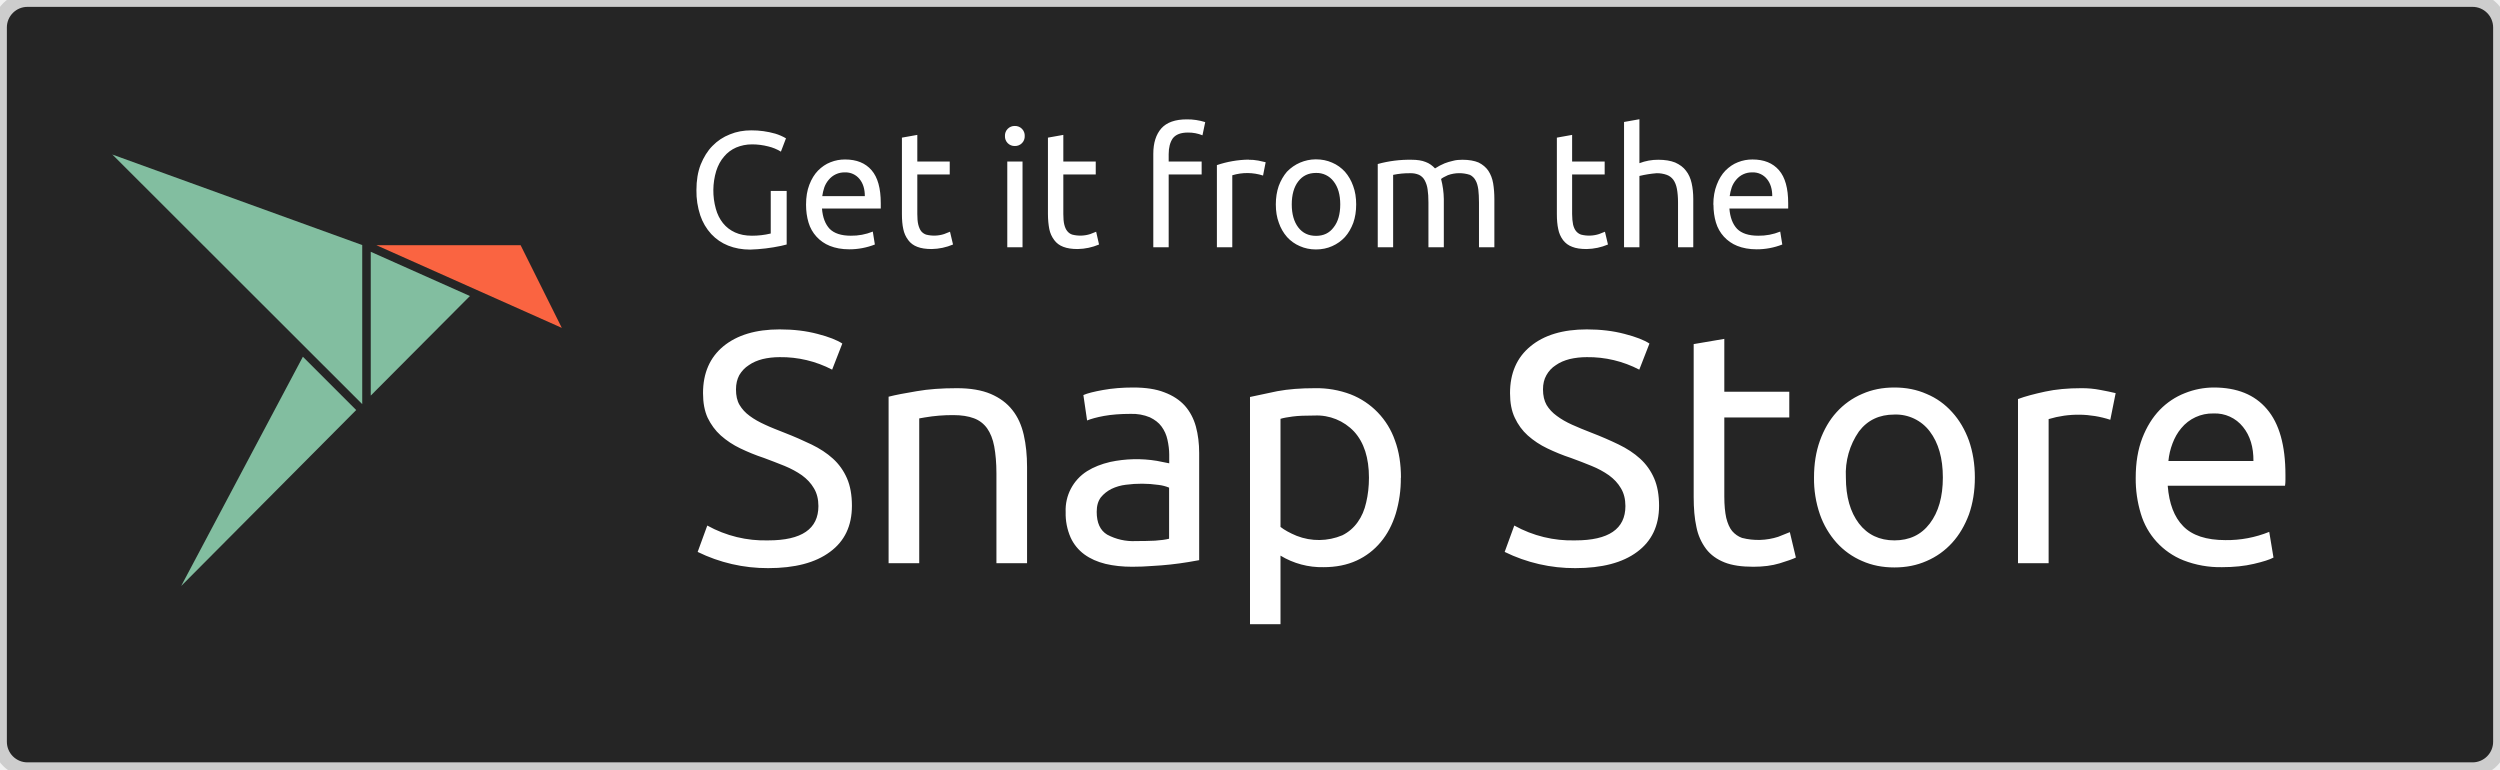
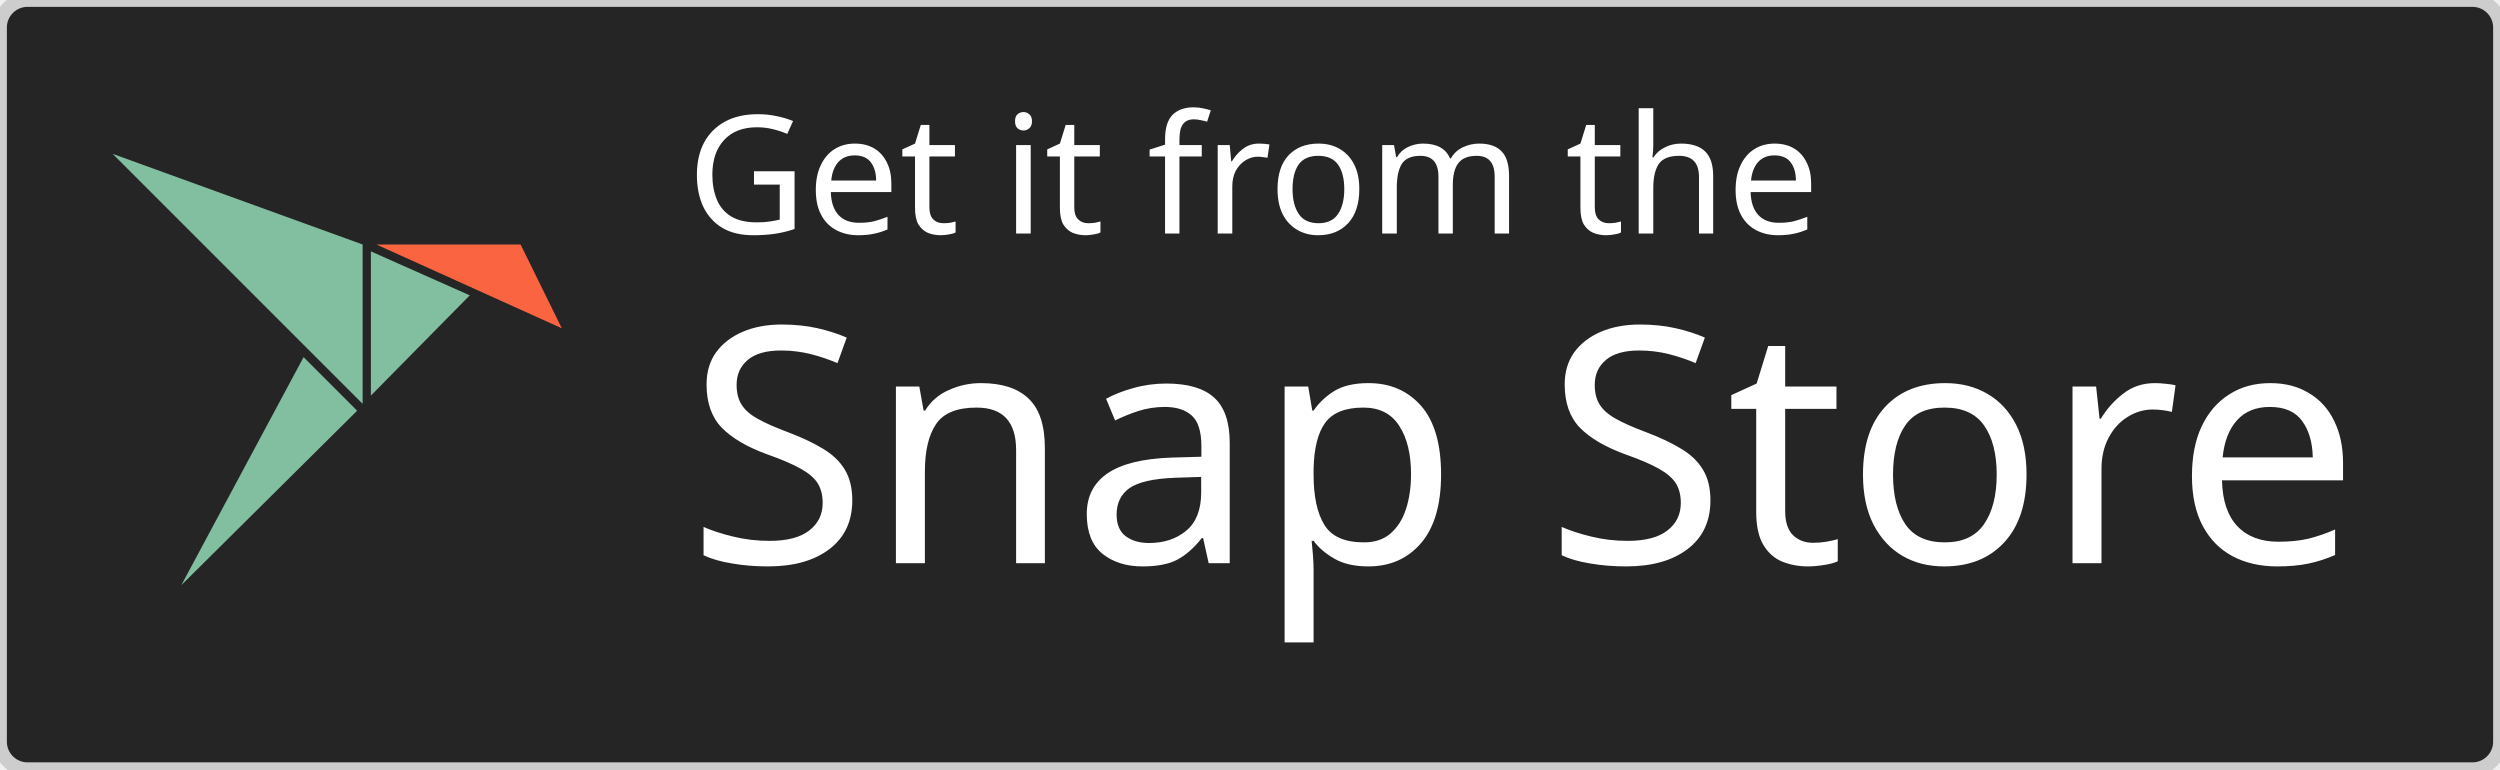
- <svg xmlns="http://www.w3.org/2000/svg" width="182" height="56">
-   <g fill="none" fill-rule="evenodd">
-     <rect stroke="#CDCDCD" fill="#252525" width="182" height="56" rx="2" />
-     <g fill-rule="nonzero">
-       <path d="M26.99 28.8V18.33l7.22 3.22-7.22 7.25zM13.2 42.64l8.85-16.67 3.88 3.88-12.73 12.8zm-5.05-31.4l18.22 6.6v11.58L8.16 11.23z" fill="#82BEA0" />
-       <path fill="#FA6441" d="M37.9 17.85H27.4l13.5 6.02z" />
+ <svg xmlns="http://www.w3.org/2000/svg" version="1.1" id="Layer_1" x="0px" y="0px" viewBox="0 0 182 56" style="enable-background:new 0 0 182 56;" xml:space="preserve">
+   <style type="text/css">
+ 		.st0 {
+ 			fill-rule: evenodd;
+ 			clip-rule: evenodd;
+ 			fill: #252525;
+ 			stroke: #CDCDCD;
+ 		}
+ 
+ 		.st1 {
+ 			fill: #82BEA0;
+ 		}
+ 
+ 		.st2 {
+ 			fill: #FA6441;
+ 		}
+ 
+ 		.st3 {
+ 			fill: #FFFFFF;
+ 		}
+ 
+ 		.st4 {
+ 			font-family: 'Ubuntu';
+ 		}
+ 
+ 		.st5 {
+ 			font-size: 12px;
+ 			font-weight: 500;
+ 		}
+ 
+ 		.st6 {
+ 			font-size: 24px;
+ 			font-weight: 500;
+ 		}
+ 	</style>
+   <g>
+     <g id="Black-badge">
+       <path id="Rectangle-path" class="st0" d="M2,0h178c1.1,0,2,0.9,2,2v52c0,1.1-0.9,2-2,2H2c-1.1,0-2-0.9-2-2V2C0,0.9,0.9,0,2,0z" />
+       <g id="logo" transform="translate(8, 11)">
+         <path id="body" class="st1" d="M19,17.8V7.3l7.2,3.2L19,17.8z M5.2,31.6L14.1,15l3.9,3.9L5.2,31.6z M0.2,0.2l18.2,6.6v11.6     L0.2,0.2z" />
+         <polygon id="head" class="st2" points="29.9,6.8 19.4,6.8 32.9,12.9" />
+       </g>
+       <text transform="matrix(1 0 0 1 50 17)" class="st3 st4 st5">Get it from the</text>
+       <text transform="matrix(1 0 0 1 50 41)" class="st3 st4 st6">Snap Store</text>
    </g>
-     <path d="M56.1 13.9h1.17v3.9l-.41.1a12.68 12.68 0 01-2.25.27c-.59 0-1.12-.1-1.6-.29a3.4 3.4 0 01-1.23-.84 3.8 3.8 0 01-.8-1.36 5.57 5.57 0 01-.28-1.84c0-.7.1-1.32.31-1.86.22-.54.5-1 .86-1.36.36-.37.78-.65 1.27-.84.48-.2 1-.29 1.55-.29a6.23 6.23 0 011.75.24 3.67 3.67 0 01.78.34l-.37.97a3.14 3.14 0 00-.92-.38c-.39-.1-.78-.15-1.18-.15-.42 0-.8.08-1.16.23-.34.15-.64.37-.88.66-.25.29-.44.64-.57 1.05a4.95 4.95 0 00-.03 2.74c.11.41.29.76.52 1.05.24.3.53.52.88.68.35.16.76.24 1.23.24a5.8 5.8 0 001.37-.16v-3.1zm2.58 1c0-.56.08-1.04.24-1.45.16-.42.37-.76.63-1.03.27-.27.57-.48.91-.61.35-.14.7-.2 1.06-.2.84 0 1.48.26 1.93.78.45.52.67 1.32.67 2.4v.39h-4.28c.05.65.24 1.14.56 1.48.33.33.84.5 1.54.5a4.1 4.1 0 001.6-.3l.15.94a5.08 5.08 0 01-1.87.35c-.54 0-1.01-.09-1.41-.25a2.63 2.63 0 01-1.55-1.7c-.12-.4-.18-.84-.18-1.3zm4.28-.62c0-.5-.12-.92-.38-1.24a1.3 1.3 0 00-1.07-.49 1.47 1.47 0 00-1.18.54 1.8 1.8 0 00-.32.55c-.07.21-.12.42-.15.64h3.1zm3.82-2.52h2.36v.94h-2.36v2.88c0 .3.02.57.07.77.05.2.12.36.21.48.1.12.22.2.36.25a2.37 2.37 0 001.31-.04l.43-.17.22.93a4.14 4.14 0 01-1.55.33c-.42 0-.77-.05-1.05-.16-.27-.1-.5-.27-.66-.49a1.95 1.95 0 01-.36-.8c-.07-.31-.1-.68-.1-1.1v-5.56l1.12-.2v1.94zM74.44 18h-1.11v-6.24h1.11V18zm-.56-7.37a.7.7 0 01-.72-.73.7.7 0 01.72-.73.7.7 0 01.72.73.7.7 0 01-.72.73zm3.53 1.13h2.36v.94h-2.36v2.88c0 .3.02.57.07.77.05.2.12.36.22.48s.21.2.36.25a2.37 2.37 0 001.31-.04l.43-.17.21.93a4.14 4.14 0 01-1.55.33c-.42 0-.77-.05-1.05-.16-.27-.1-.5-.27-.66-.49a1.95 1.95 0 01-.36-.8c-.06-.31-.1-.68-.1-1.1v-5.56l1.12-.2v1.94zm8.99-3.07a4.3 4.3 0 011.34.2l-.2.96a2.72 2.72 0 00-1.06-.2c-.52 0-.88.14-1.1.42-.2.29-.3.67-.3 1.15v.54h2.4v.94h-2.4V18h-1.12v-6.8c0-.8.2-1.42.59-1.86.39-.43 1-.65 1.85-.65zm4.5 2.94a3.47 3.47 0 01.7.06 10.46 10.46 0 01.54.12l-.19.97a3.74 3.74 0 00-2.24-.02V18h-1.12v-5.98a7.59 7.59 0 012.3-.4zm7.83 3.25c0 .5-.07.94-.21 1.34-.15.4-.35.75-.61 1.04-.26.28-.57.5-.93.66-.36.16-.75.24-1.18.24-.42 0-.81-.08-1.17-.24a2.67 2.67 0 01-.93-.66 3.07 3.07 0 01-.6-1.04c-.15-.4-.22-.84-.22-1.34 0-.49.07-.93.21-1.34.15-.4.35-.75.6-1.04a2.93 2.93 0 012.1-.9c.44 0 .83.08 1.19.24.36.15.67.38.93.66.26.3.46.64.6 1.04.15.4.22.85.22 1.34zm-1.16 0c0-.7-.16-1.26-.48-1.67a1.54 1.54 0 00-1.29-.62c-.54 0-.97.2-1.29.62-.31.4-.47.97-.47 1.67s.16 1.26.47 1.67c.32.42.75.62 1.3.62.54 0 .97-.2 1.28-.62.32-.4.48-.97.48-1.67zm2.73-2.94a8.71 8.71 0 012.47-.31c.4 0 .74.05 1.01.16.28.1.5.27.69.47a4.3 4.3 0 01.7-.37c.18-.07.38-.13.6-.18.21-.06.44-.08.69-.08.48 0 .87.07 1.18.2.3.15.54.35.71.6.17.26.29.56.35.91.06.36.09.74.09 1.16V18h-1.12v-3.26c0-.37-.02-.69-.05-.95-.04-.27-.1-.49-.2-.66a.93.93 0 00-.41-.4 2.47 2.47 0 00-1.6.02c-.24.11-.41.2-.5.28a6.1 6.1 0 01.2 1.46V18h-1.12v-3.26c0-.37-.02-.69-.06-.95a1.91 1.91 0 00-.21-.66.93.93 0 00-.41-.4 1.49 1.49 0 00-.65-.12 5.79 5.79 0 00-1.24.12V18h-1.12v-6.06zm14.15-.18h2.37v.94h-2.37v2.88c0 .3.03.57.07.77.05.2.12.36.22.48s.22.2.36.25a2.37 2.37 0 001.31-.04l.43-.17.22.93a4.14 4.14 0 01-1.55.33c-.43 0-.78-.05-1.05-.16-.28-.1-.5-.27-.67-.49a1.95 1.95 0 01-.35-.8c-.07-.31-.1-.68-.1-1.1v-5.56l1.11-.2v1.94zm3.78 6.24V8.88l1.12-.2v3.2a3.78 3.78 0 011.37-.25c.5 0 .9.07 1.23.2.33.15.6.34.79.6.2.25.33.55.41.9.08.35.12.74.12 1.17V18h-1.11v-3.26c0-.39-.03-.72-.08-.99s-.14-.49-.26-.66a1.02 1.02 0 00-.48-.36 2.1 2.1 0 00-.74-.12 7.99 7.99 0 00-1.25.2V18h-1.12zm6.5-3.1c0-.56.09-1.04.25-1.45.16-.42.37-.76.63-1.03.27-.27.57-.48.91-.61.35-.14.7-.2 1.06-.2.84 0 1.48.26 1.93.78.45.52.67 1.32.67 2.4v.39h-4.28c.05.65.24 1.14.56 1.48.33.33.84.5 1.54.5a4.1 4.1 0 001.6-.3l.15.94a5.08 5.08 0 01-1.87.35c-.54 0-1.01-.09-1.41-.25a2.63 2.63 0 01-1.55-1.7c-.12-.4-.18-.84-.18-1.3zm4.29-.62c0-.5-.12-.92-.38-1.24a1.3 1.3 0 00-1.07-.49 1.47 1.47 0 00-1.18.54 1.8 1.8 0 00-.32.55c-.07.21-.12.42-.15.64h3.1zM55.93 39.34c2.43 0 3.65-.83 3.65-2.5 0-.5-.11-.94-.33-1.3-.21-.36-.5-.67-.87-.94-.37-.26-.8-.49-1.26-.68-.48-.2-.98-.38-1.5-.58-.61-.2-1.19-.44-1.73-.7a6.05 6.05 0 01-1.42-.94c-.4-.36-.71-.79-.95-1.28-.23-.5-.34-1.1-.34-1.8 0-1.46.5-2.6 1.48-3.41 1-.82 2.36-1.23 4.1-1.23 1.02 0 1.93.11 2.76.33.82.21 1.42.45 1.8.7l-.74 1.9a8.05 8.05 0 00-3.82-.91c-.44 0-.86.05-1.24.14-.38.1-.72.24-1 .44-.3.19-.52.43-.7.73-.16.3-.24.64-.24 1.04 0 .45.08.83.26 1.13.18.3.42.57.74.8.32.24.7.45 1.12.64.42.2.9.38 1.4.58.72.28 1.38.57 1.98.86.6.29 1.12.63 1.56 1.03.44.4.78.88 1.02 1.43.24.55.36 1.22.36 2 0 1.46-.53 2.58-1.6 3.36-1.06.79-2.56 1.18-4.5 1.18a11.54 11.54 0 01-5.13-1.18l.7-1.92a8.63 8.63 0 004.44 1.08zm8.76-10.46c.51-.13 1.19-.26 2.04-.4.85-.15 1.82-.22 2.93-.22.99 0 1.81.14 2.47.42.65.28 1.18.67 1.57 1.17.4.5.67 1.11.83 1.81.16.7.24 1.48.24 2.33V41h-2.23v-6.53c0-.77-.06-1.42-.16-1.97-.1-.54-.28-.98-.52-1.32a2.04 2.04 0 00-.96-.73c-.4-.15-.9-.23-1.48-.23a11.93 11.93 0 00-2.1.17l-.4.07V41h-2.23V28.88zm18 10.51c.53 0 1-.01 1.4-.03.41-.03.75-.07 1.02-.14V35.5a2.86 2.86 0 00-.78-.2 8.68 8.68 0 00-2.37-.01 3.3 3.3 0 00-1.04.3c-.3.15-.57.36-.78.62-.2.27-.3.61-.3 1.05 0 .8.25 1.35.76 1.66a4 4 0 002.09.47zm-.2-11.18c.9 0 1.66.11 2.27.35.62.23 1.12.56 1.5.98.37.42.64.93.8 1.51.16.59.24 1.23.24 1.93v7.8l-.8.14a23.37 23.37 0 01-2.58.28c-.5.04-1 .06-1.5.06-.7 0-1.35-.07-1.94-.21-.6-.15-1.1-.37-1.54-.69a3.13 3.13 0 01-1-1.23 4.33 4.33 0 01-.36-1.85 3.35 3.35 0 011.56-2.98c.48-.3 1.04-.52 1.68-.67a9.16 9.16 0 013.4-.08 40.87 40.87 0 01.9.18v-.63c0-.36-.05-.73-.13-1.09a2.5 2.5 0 00-.43-.96c-.2-.28-.5-.5-.85-.67a3.34 3.34 0 00-1.4-.25c-.74 0-1.39.05-1.94.15-.55.1-.96.22-1.23.33l-.27-1.85c.29-.13.77-.25 1.44-.37.67-.12 1.4-.18 2.19-.18zm17.17 6.57c0-1.45-.36-2.57-1.08-3.36a3.72 3.72 0 00-2.88-1.17c-.68 0-1.2.02-1.58.07-.37.05-.67.1-.9.17v7.87c.28.22.67.44 1.18.65a4.42 4.42 0 003.32-.04c.46-.23.83-.55 1.12-.96.29-.4.5-.89.62-1.44.13-.55.2-1.15.2-1.79zm2.32 0a8.8 8.8 0 01-.37 2.62c-.25.8-.61 1.49-1.09 2.06a4.96 4.96 0 01-1.76 1.35c-.7.32-1.5.48-2.4.48a5.8 5.8 0 01-3.14-.84v4.99H91V28.9l1.98-.42c.8-.15 1.71-.22 2.75-.22a7 7 0 012.6.45 5.55 5.55 0 013.22 3.35c.3.8.44 1.72.44 2.72zm12.7 4.56c2.43 0 3.65-.83 3.65-2.5 0-.5-.11-.94-.33-1.3-.21-.36-.5-.67-.87-.94-.37-.26-.79-.49-1.26-.68-.47-.2-.97-.38-1.5-.58-.61-.2-1.19-.44-1.73-.7a6.05 6.05 0 01-1.42-.94c-.4-.36-.71-.79-.94-1.28-.24-.5-.35-1.1-.35-1.8 0-1.46.5-2.6 1.49-3.41.99-.82 2.36-1.23 4.1-1.23 1 0 1.92.11 2.75.33.82.21 1.43.45 1.81.7l-.74 1.9a8.05 8.05 0 00-3.82-.91c-.45 0-.86.05-1.25.14-.38.1-.72.24-1 .44-.3.19-.52.43-.69.73-.17.3-.25.64-.25 1.04 0 .45.09.83.26 1.13.18.3.43.57.75.8.32.24.69.45 1.11.64.43.2.9.38 1.4.58.73.28 1.39.57 1.99.86.6.29 1.12.63 1.56 1.03.44.4.78.88 1.02 1.43.24.55.36 1.22.36 2 0 1.46-.54 2.58-1.6 3.36-1.06.79-2.56 1.18-4.5 1.18a11.54 11.54 0 01-5.14-1.18l.7-1.92a8.63 8.63 0 004.44 1.08zm10.85-10.82h4.73v1.87h-4.73v5.76c0 .63.05 1.14.14 1.55.1.4.24.73.43.96.2.23.44.4.72.5a4.74 4.74 0 002.63-.08l.85-.34.44 1.85c-.23.11-.62.25-1.18.42-.56.17-1.2.25-1.92.25-.85 0-1.55-.1-2.1-.32s-1-.54-1.33-.97a3.9 3.9 0 01-.71-1.6c-.14-.63-.2-1.36-.2-2.2V25.05l2.23-.38v3.86zm18.24 6.24c0 1-.15 1.89-.43 2.69-.3.8-.7 1.49-1.22 2.06a5.33 5.33 0 01-1.86 1.33c-.72.32-1.5.47-2.35.47-.85 0-1.63-.15-2.35-.47a5.33 5.33 0 01-1.86-1.33 6.15 6.15 0 01-1.21-2.06 7.9 7.9 0 01-.43-2.69c0-.98.14-1.87.43-2.68.29-.8.69-1.5 1.21-2.07a5.33 5.33 0 011.86-1.33c.72-.32 1.5-.47 2.35-.47.85 0 1.63.15 2.35.47.72.3 1.34.75 1.86 1.33.52.57.93 1.27 1.22 2.07.28.81.43 1.7.43 2.68zm-2.33 0c0-1.4-.32-2.52-.95-3.35a3.08 3.08 0 00-2.58-1.23c-1.09 0-1.95.4-2.58 1.23a5.37 5.37 0 00-.95 3.35c0 1.4.32 2.52.95 3.35.63.82 1.5 1.23 2.58 1.23 1.09 0 1.95-.4 2.58-1.23.63-.83.95-1.94.95-3.35zm10.08-6.5a6.94 6.94 0 011.4.13 20.92 20.92 0 011.1.23l-.39 1.94a7.48 7.48 0 00-4.49-.05V41h-2.23V29.05c.53-.2 1.19-.37 1.97-.54.78-.17 1.66-.25 2.64-.25zm3.96 6.52c0-1.1.16-2.06.48-2.89.32-.82.74-1.5 1.27-2.05a5.16 5.16 0 011.83-1.22 5.7 5.7 0 012.1-.41c1.69 0 2.98.52 3.87 1.57.9 1.05 1.35 2.64 1.35 4.79v.37c0 .15-.01.3-.03.42h-8.54c.1 1.3.47 2.28 1.13 2.95.65.67 1.68 1.01 3.07 1.01a8.19 8.19 0 003.19-.6l.31 1.87c-.27.15-.75.3-1.43.46-.68.16-1.45.24-2.31.24a7.35 7.35 0 01-2.82-.5 5.26 5.26 0 01-3.1-3.4 8.68 8.68 0 01-.37-2.6zm8.57-1.22c.01-1-.24-1.84-.76-2.48a2.6 2.6 0 00-2.15-.98 2.94 2.94 0 00-2.35 1.08c-.27.32-.48.7-.63 1.1-.16.42-.26.85-.3 1.28h6.19z" fill="#FFF" />
  </g>
</svg>
